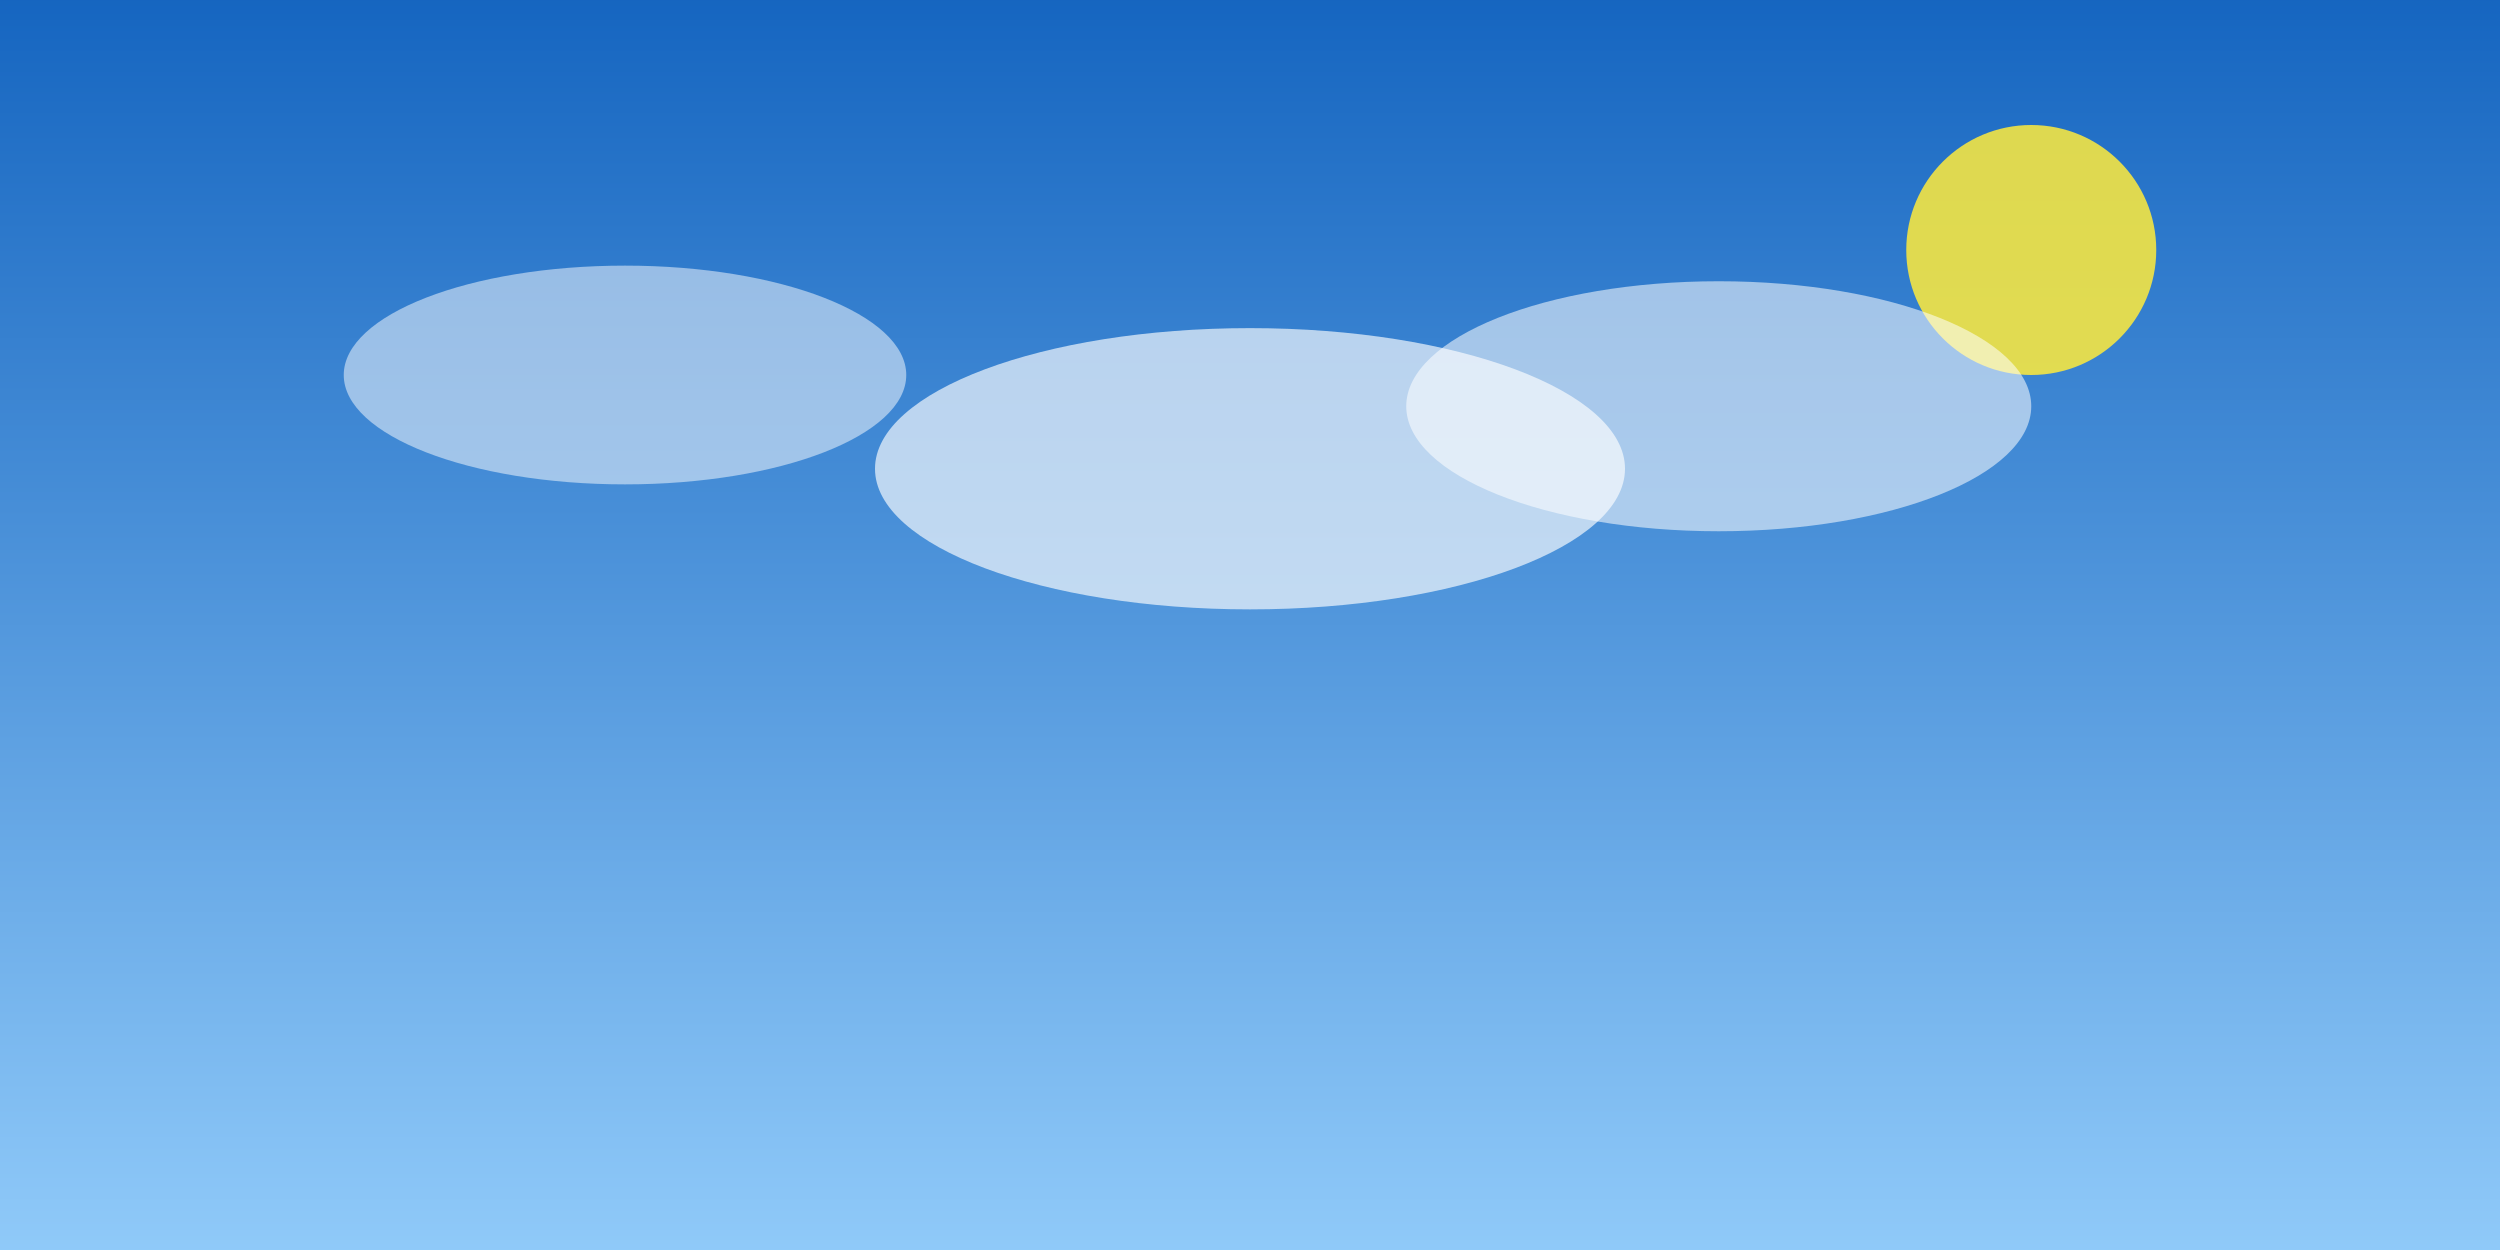
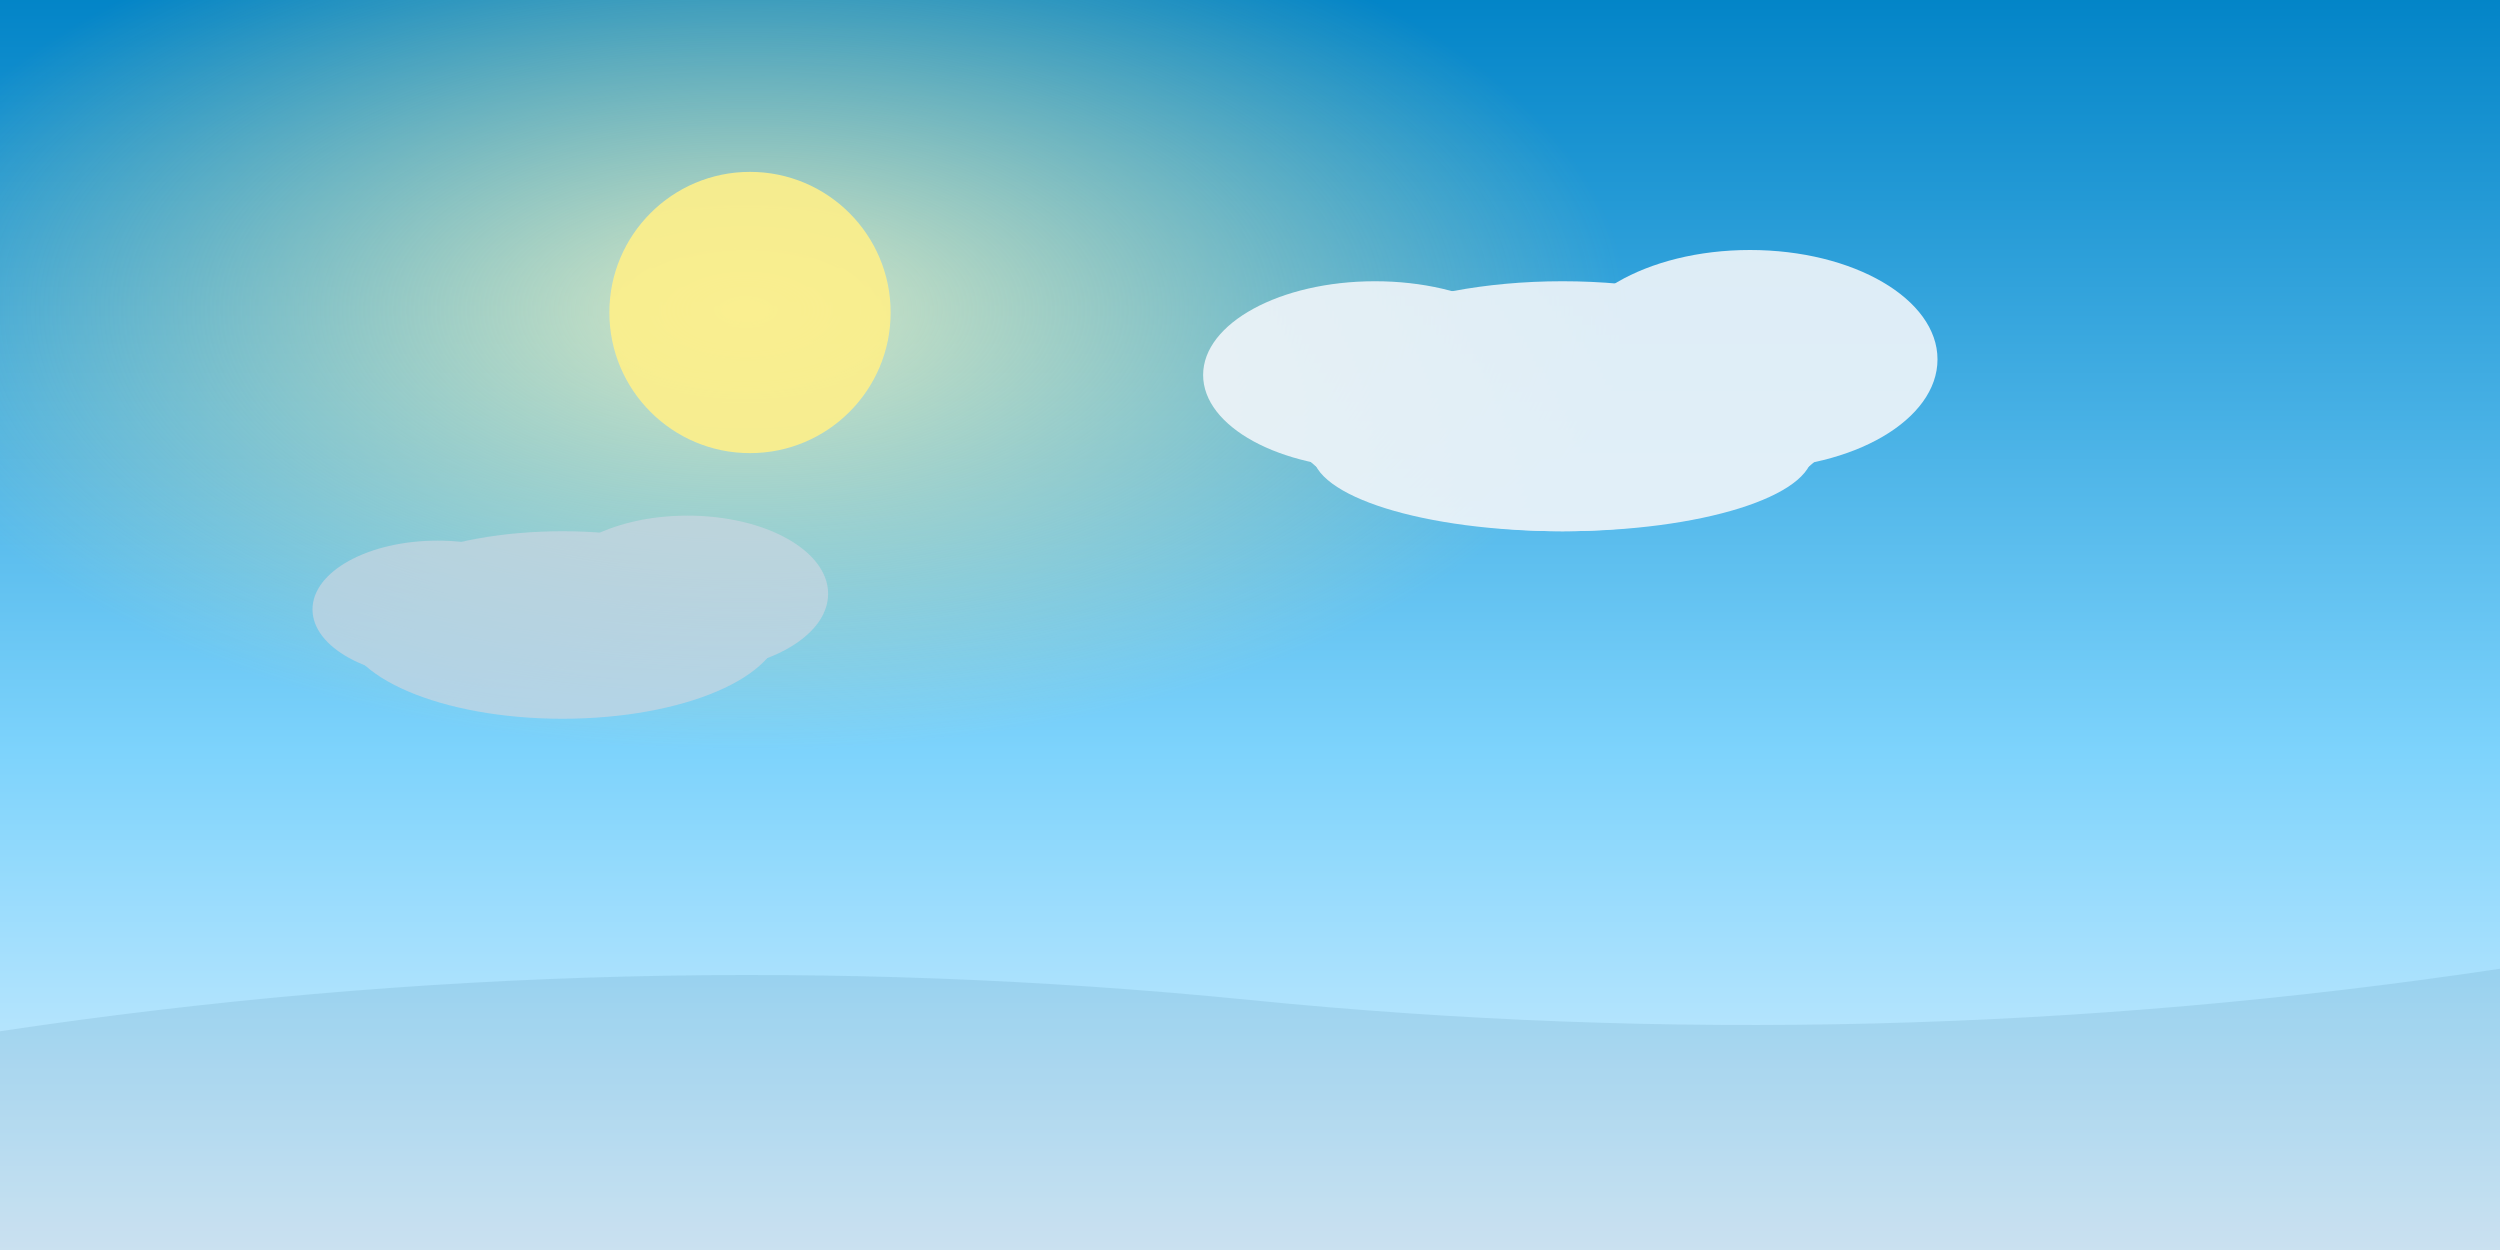
<svg xmlns="http://www.w3.org/2000/svg" viewBox="0 0 800 400" preserveAspectRatio="xMidYMid slice">
  <defs>
-     <linearGradient id="sky" x1="0%" y1="0%" x2="0%" y2="100%">
-       <stop offset="0%" style="stop-color:#1565c0" />
-       <stop offset="100%" style="stop-color:#90caf9" />
+     <linearGradient id="pcSky" x1="0%" y1="0%" x2="0%" y2="100%">
+       <stop offset="0%" style="stop-color:#0284c7" />
+       <stop offset="60%" style="stop-color:#7dd3fc" />
+       <stop offset="100%" style="stop-color:#e0f2fe" />
    </linearGradient>
+     <radialGradient id="pcGlow" cx="30%" cy="25%" r="35%">
+       <stop offset="0%" style="stop-color:#fef9c3;stop-opacity:0.8" />
+       <stop offset="100%" style="stop-color:#fde68a;stop-opacity:0" />
+     </radialGradient>
  </defs>
-   <rect width="800" height="400" fill="url(#sky)" />
-   <circle cx="650" cy="80" r="40" fill="#ffeb3b" opacity="0.85" />
-   <ellipse cx="200" cy="120" rx="90" ry="35" fill="white" opacity="0.5" />
-   <ellipse cx="400" cy="150" rx="120" ry="45" fill="white" opacity="0.65" />
-   <ellipse cx="550" cy="130" rx="100" ry="40" fill="white" opacity="0.55" />
+   <rect width="800" height="400" fill="url(#pcSky)" />
+   <rect width="800" height="400" fill="url(#pcGlow)" />
+   <circle cx="240" cy="100" r="45" fill="#fef08a" opacity="0.9" />
+   <g fill="#f1f5f9" opacity="0.9">
+     <ellipse cx="500" cy="130" rx="90" ry="40" />
+     <ellipse cx="560" cy="115" rx="60" ry="35" />
+     <ellipse cx="440" cy="120" rx="55" ry="30" />
+     <ellipse cx="500" cy="145" rx="80" ry="25" />
+   </g>
+   <g fill="#cbd5e1" opacity="0.7">
+     <ellipse cx="180" cy="200" rx="70" ry="30" />
+     <ellipse cx="220" cy="190" rx="45" ry="25" />
+     <ellipse cx="140" cy="195" rx="40" ry="22" />
+   </g>
+   <path d="M 0 330 Q 200 300 400 320 T 800 310 L 800 400 L 0 400 Z" fill="#0c4a6e" opacity="0.1" />
</svg>
